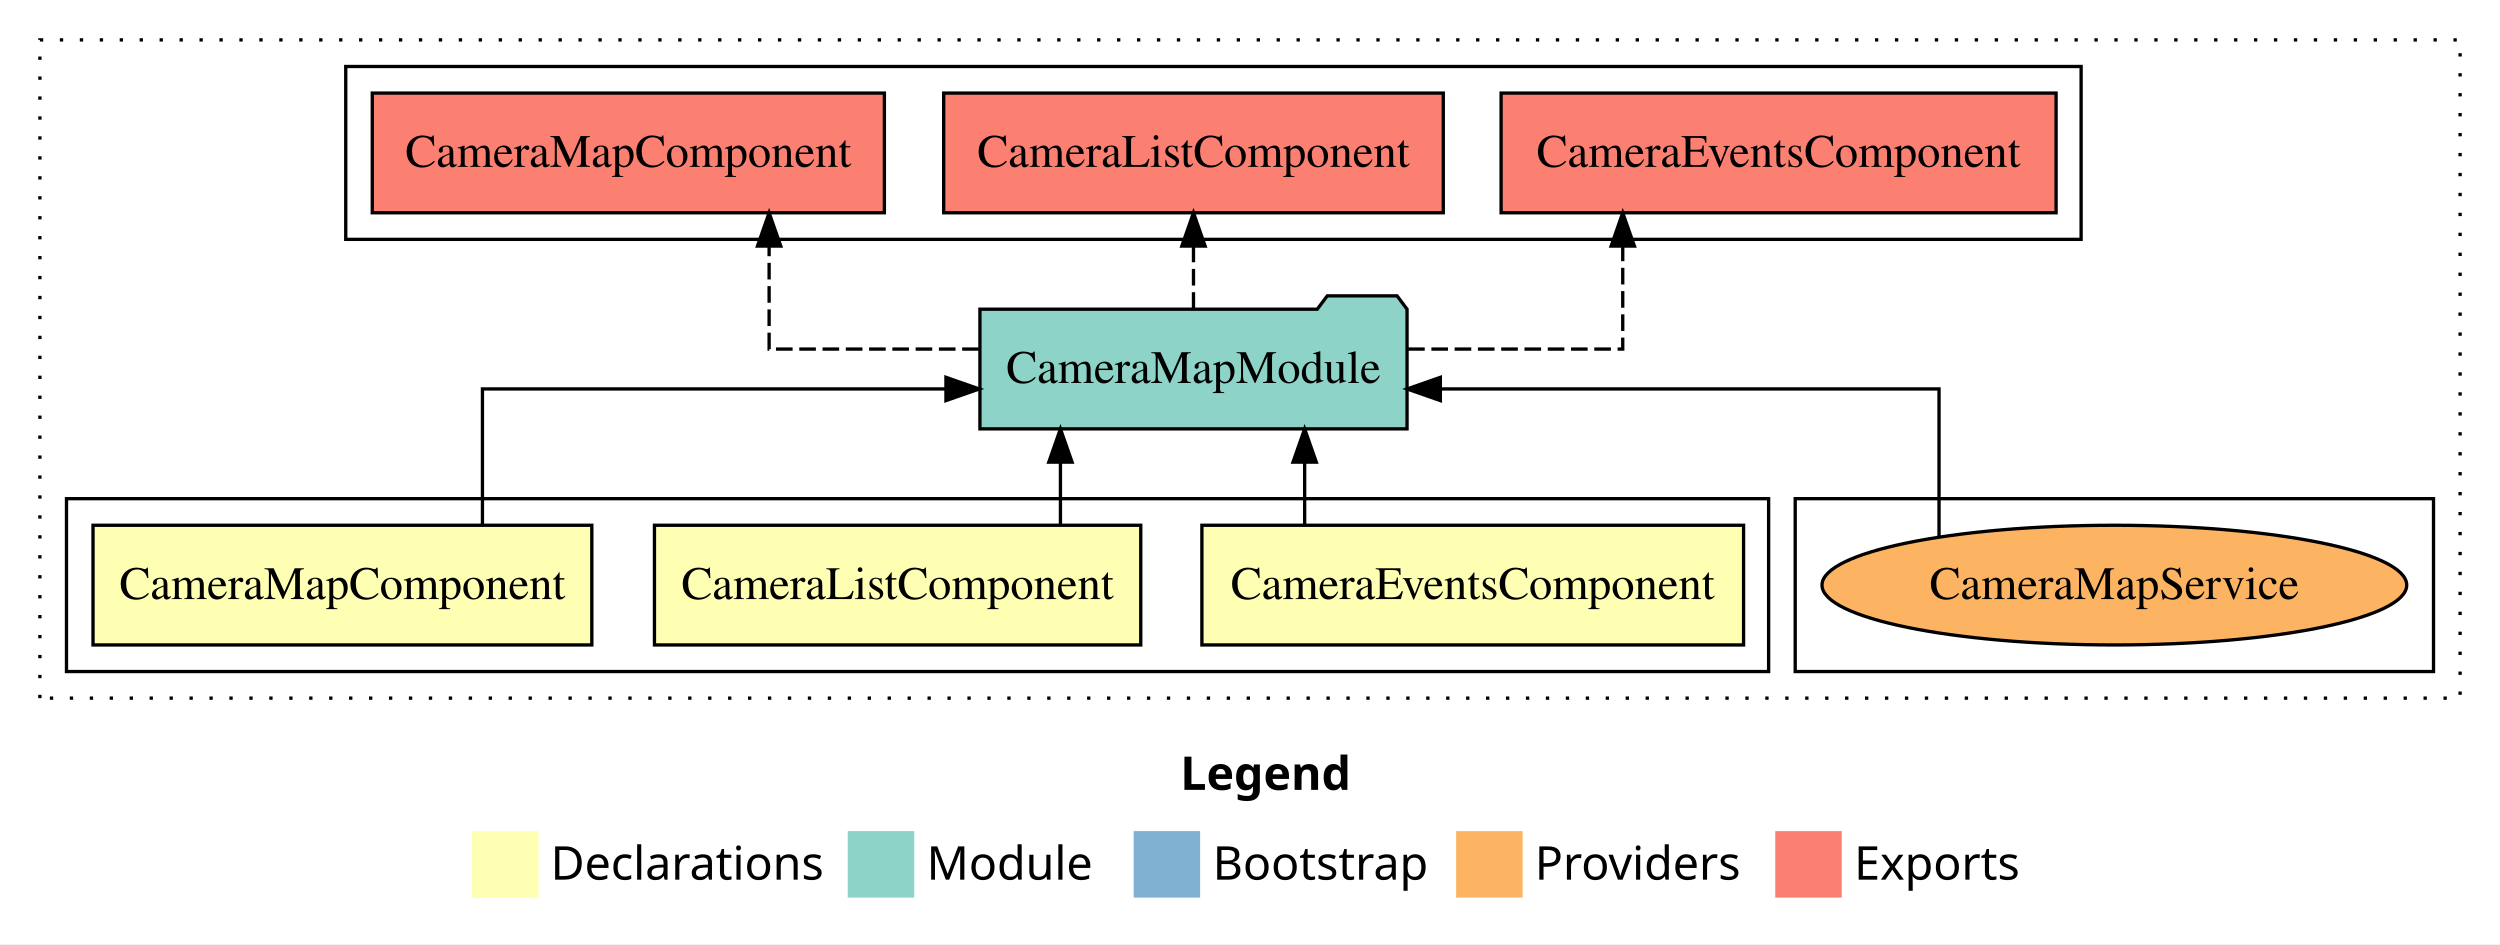
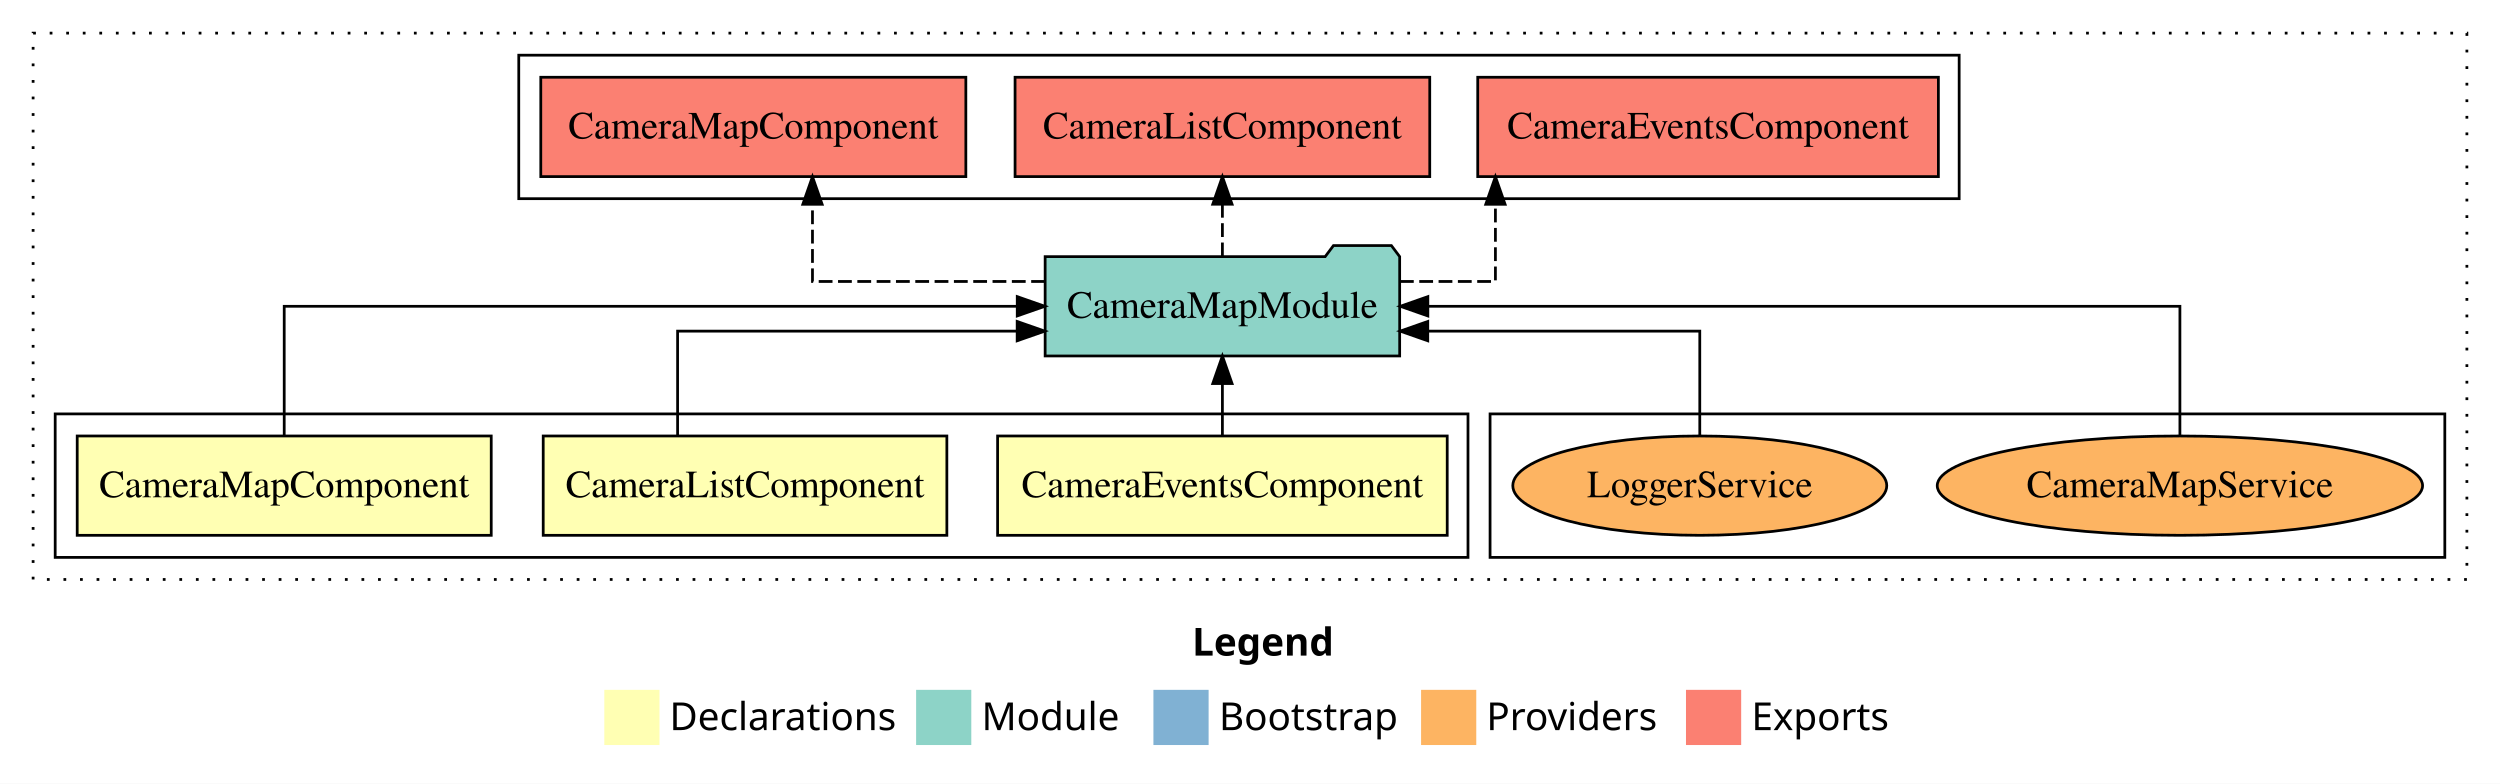
- <svg xmlns="http://www.w3.org/2000/svg" width="752pt" height="284pt" viewBox="0.00 0.00 752.00 284.00">
+ <svg xmlns="http://www.w3.org/2000/svg" width="906pt" height="284pt" viewBox="0.00 0.00 906.00 284.00">
  <g id="graph0" class="graph" transform="scale(1 1) rotate(0) translate(4 280)">
-     <polygon fill="white" stroke="transparent" points="-4,4 -4,-280 748,-280 748,4 -4,4" />
-     <text text-anchor="start" x="351.01" y="-42.4" font-family="sans-serif" font-weight="bold" font-size="14.00">Legend</text>
-     <polygon fill="#ffffb3" stroke="transparent" points="138,-10 138,-30 158,-30 158,-10 138,-10" />
-     <text text-anchor="start" x="161.63" y="-15.4" font-family="sans-serif" font-size="14.00">  Declarations</text>
-     <polygon fill="#8dd3c7" stroke="transparent" points="251,-10 251,-30 271,-30 271,-10 251,-10" />
-     <text text-anchor="start" x="274.73" y="-15.4" font-family="sans-serif" font-size="14.00">  Module</text>
-     <polygon fill="#80b1d3" stroke="transparent" points="337,-10 337,-30 357,-30 357,-10 337,-10" />
-     <text text-anchor="start" x="360.78" y="-15.4" font-family="sans-serif" font-size="14.00">  Bootstrap</text>
-     <polygon fill="#fdb462" stroke="transparent" points="434,-10 434,-30 454,-30 454,-10 434,-10" />
-     <text text-anchor="start" x="457.67" y="-15.4" font-family="sans-serif" font-size="14.00">  Providers</text>
-     <polygon fill="#fb8072" stroke="transparent" points="530,-10 530,-30 550,-30 550,-10 530,-10" />
-     <text text-anchor="start" x="553.73" y="-15.4" font-family="sans-serif" font-size="14.00">  Exports</text>
+     <polygon fill="white" stroke="transparent" points="-4,4 -4,-280 902,-280 902,4 -4,4" />
+     <text text-anchor="start" x="428.01" y="-42.4" font-family="sans-serif" font-weight="bold" font-size="14.00">Legend</text>
+     <polygon fill="#ffffb3" stroke="transparent" points="215,-10 215,-30 235,-30 235,-10 215,-10" />
+     <text text-anchor="start" x="238.63" y="-15.4" font-family="sans-serif" font-size="14.00">  Declarations</text>
+     <polygon fill="#8dd3c7" stroke="transparent" points="328,-10 328,-30 348,-30 348,-10 328,-10" />
+     <text text-anchor="start" x="351.73" y="-15.4" font-family="sans-serif" font-size="14.00">  Module</text>
+     <polygon fill="#80b1d3" stroke="transparent" points="414,-10 414,-30 434,-30 434,-10 414,-10" />
+     <text text-anchor="start" x="437.78" y="-15.4" font-family="sans-serif" font-size="14.00">  Bootstrap</text>
+     <polygon fill="#fdb462" stroke="transparent" points="511,-10 511,-30 531,-30 531,-10 511,-10" />
+     <text text-anchor="start" x="534.67" y="-15.4" font-family="sans-serif" font-size="14.00">  Providers</text>
+     <polygon fill="#fb8072" stroke="transparent" points="607,-10 607,-30 627,-30 627,-10 607,-10" />
+     <text text-anchor="start" x="630.73" y="-15.4" font-family="sans-serif" font-size="14.00">  Exports</text>
    <g id="clust1" class="cluster">
-       <polygon fill="none" stroke="black" stroke-dasharray="1,5" points="8,-70 8,-268 736,-268 736,-70 8,-70" />
+       <polygon fill="none" stroke="black" stroke-dasharray="1,5" points="8,-70 8,-268 890,-268 890,-70 8,-70" />
+     </g>
+     <g id="clust9" class="cluster">
+       <polygon fill="none" stroke="black" points="536,-78 536,-130 882,-130 882,-78 536,-78" />
    </g>
    <g id="clust7" class="cluster">
-       <polygon fill="none" stroke="black" points="100,-208 100,-260 622,-260 622,-208 100,-208" />
-     </g>
-     <g id="clust9" class="cluster">
-       <polygon fill="none" stroke="black" points="536,-78 536,-130 728,-130 728,-78 536,-78" />
+       <polygon fill="none" stroke="black" points="184,-208 184,-260 706,-260 706,-208 184,-208" />
    </g>
    <g id="clust2" class="cluster">
      <polygon fill="none" stroke="black" points="16,-78 16,-130 528,-130 528,-78 16,-78" />
    </g>
    <g id="node1" class="node">
      <polygon fill="#ffffb3" stroke="black" points="520.47,-122 357.53,-122 357.53,-86 520.47,-86 520.47,-122" />
      <text text-anchor="middle" x="439" y="-99.8" font-family="Times,serif" font-size="14.00">CameraEventsComponent</text>
    </g>
    <g id="node4" class="node">
-       <polygon fill="#8dd3c7" stroke="black" points="419.24,-187 416.24,-191 395.24,-191 392.24,-187 290.76,-187 290.76,-151 419.24,-151 419.24,-187" />
-       <text text-anchor="middle" x="355" y="-164.8" font-family="Times,serif" font-size="14.00">CameraMapModule</text>
+       <polygon fill="#8dd3c7" stroke="black" points="503.24,-187 500.24,-191 479.24,-191 476.24,-187 374.76,-187 374.76,-151 503.24,-151 503.24,-187" />
+       <text text-anchor="middle" x="439" y="-164.8" font-family="Times,serif" font-size="14.00">CameraMapModule</text>
    </g>
    <g id="edge1" class="edge">
-       <path fill="none" stroke="black" d="M388.44,-122.11C388.44,-122.11 388.44,-140.99 388.44,-140.99" />
-       <polygon fill="black" stroke="black" points="384.94,-140.99 388.44,-150.99 391.94,-140.99 384.94,-140.99" />
+       <path fill="none" stroke="black" d="M439,-122.11C439,-122.11 439,-140.99 439,-140.99" />
+       <polygon fill="black" stroke="black" points="435.5,-140.99 439,-150.99 442.5,-140.99 435.5,-140.99" />
    </g>
    <g id="node2" class="node">
      <polygon fill="#ffffb3" stroke="black" points="339.14,-122 192.86,-122 192.86,-86 339.14,-86 339.14,-122" />
      <text text-anchor="middle" x="266" y="-99.8" font-family="Times,serif" font-size="14.00">CameraListComponent</text>
    </g>
    <g id="edge2" class="edge">
-       <path fill="none" stroke="black" d="M314.98,-122.11C314.98,-122.11 314.98,-140.99 314.98,-140.99" />
-       <polygon fill="black" stroke="black" points="311.48,-140.99 314.98,-150.99 318.48,-140.99 311.48,-140.99" />
+       <path fill="none" stroke="black" d="M241.56,-122.03C241.56,-138.4 241.56,-160 241.56,-160 241.56,-160 364.62,-160 364.62,-160" />
+       <polygon fill="black" stroke="black" points="364.62,-163.5 374.62,-160 364.62,-156.5 364.62,-163.5" />
    </g>
    <g id="node3" class="node">
      <polygon fill="#ffffb3" stroke="black" points="174.02,-122 23.98,-122 23.98,-86 174.02,-86 174.02,-122" />
      <text text-anchor="middle" x="99" y="-99.8" font-family="Times,serif" font-size="14.00">CameraMapComponent</text>
    </g>
    <g id="edge3" class="edge">
-       <path fill="none" stroke="black" d="M141.12,-122.02C141.12,-139.37 141.12,-163 141.12,-163 141.12,-163 280.54,-163 280.54,-163" />
-       <polygon fill="black" stroke="black" points="280.54,-166.5 290.54,-163 280.54,-159.5 280.54,-166.5" />
+       <path fill="none" stroke="black" d="M99,-122.11C99,-141.34 99,-169 99,-169 99,-169 364.65,-169 364.65,-169" />
+       <polygon fill="black" stroke="black" points="364.65,-172.5 374.65,-169 364.65,-165.5 364.65,-172.5" />
    </g>
    <g id="node5" class="node">
-       <polygon fill="#fb8072" stroke="black" points="614.47,-252 447.53,-252 447.53,-216 614.47,-216 614.47,-252" />
-       <text text-anchor="middle" x="531" y="-229.8" font-family="Times,serif" font-size="14.00">CameraEventsComponent </text>
+       <polygon fill="#fb8072" stroke="black" points="698.47,-252 531.53,-252 531.53,-216 698.47,-216 698.47,-252" />
+       <text text-anchor="middle" x="615" y="-229.8" font-family="Times,serif" font-size="14.00">CameraEventsComponent </text>
    </g>
    <g id="edge4" class="edge">
-       <path fill="none" stroke="black" stroke-dasharray="5,2" d="M419.56,-175C451.84,-175 484.12,-175 484.12,-175 484.12,-175 484.12,-205.98 484.12,-205.98" />
-       <polygon fill="black" stroke="black" points="480.63,-205.98 484.12,-215.98 487.63,-205.98 480.63,-205.98" />
+       <path fill="none" stroke="black" stroke-dasharray="5,2" d="M503.34,-178C522.24,-178 537.94,-178 537.94,-178 537.94,-178 537.94,-205.97 537.94,-205.97" />
+       <polygon fill="black" stroke="black" points="534.44,-205.97 537.94,-215.97 541.44,-205.97 534.44,-205.97" />
    </g>
    <g id="node6" class="node">
-       <polygon fill="#fb8072" stroke="black" points="430.14,-252 279.86,-252 279.86,-216 430.14,-216 430.14,-252" />
-       <text text-anchor="middle" x="355" y="-229.8" font-family="Times,serif" font-size="14.00">CameraListComponent </text>
+       <polygon fill="#fb8072" stroke="black" points="514.14,-252 363.86,-252 363.86,-216 514.14,-216 514.14,-252" />
+       <text text-anchor="middle" x="439" y="-229.8" font-family="Times,serif" font-size="14.00">CameraListComponent </text>
    </g>
    <g id="edge5" class="edge">
-       <path fill="none" stroke="black" stroke-dasharray="5,2" d="M355,-187.11C355,-187.11 355,-205.99 355,-205.99" />
-       <polygon fill="black" stroke="black" points="351.5,-205.99 355,-215.99 358.5,-205.99 351.5,-205.99" />
+       <path fill="none" stroke="black" stroke-dasharray="5,2" d="M439,-187.11C439,-187.11 439,-205.99 439,-205.99" />
+       <polygon fill="black" stroke="black" points="435.5,-205.99 439,-215.99 442.5,-205.99 435.5,-205.99" />
    </g>
    <g id="node7" class="node">
-       <polygon fill="#fb8072" stroke="black" points="262.02,-252 107.98,-252 107.98,-216 262.02,-216 262.02,-252" />
-       <text text-anchor="middle" x="185" y="-229.8" font-family="Times,serif" font-size="14.00">CameraMapComponent </text>
+       <polygon fill="#fb8072" stroke="black" points="346.02,-252 191.98,-252 191.98,-216 346.02,-216 346.02,-252" />
+       <text text-anchor="middle" x="269" y="-229.8" font-family="Times,serif" font-size="14.00">CameraMapComponent </text>
    </g>
    <g id="edge6" class="edge">
-       <path fill="none" stroke="black" stroke-dasharray="5,2" d="M290.42,-175C258.76,-175 227.35,-175 227.35,-175 227.35,-175 227.35,-205.98 227.35,-205.98" />
-       <polygon fill="black" stroke="black" points="223.85,-205.98 227.35,-215.98 230.85,-205.98 223.85,-205.98" />
+       <path fill="none" stroke="black" stroke-dasharray="5,2" d="M374.7,-178C334.55,-178 290.44,-178 290.44,-178 290.44,-178 290.44,-205.97 290.44,-205.97" />
+       <polygon fill="black" stroke="black" points="286.94,-205.97 290.44,-215.97 293.94,-205.97 286.94,-205.97" />
    </g>
    <g id="node8" class="node">
-       <ellipse fill="#fdb462" stroke="black" cx="632" cy="-104" rx="87.94" ry="18" />
-       <text text-anchor="middle" x="632" y="-99.8" font-family="Times,serif" font-size="14.00">CameraMapService</text>
+       <ellipse fill="#fdb462" stroke="black" cx="786" cy="-104" rx="87.94" ry="18" />
+       <text text-anchor="middle" x="786" y="-99.8" font-family="Times,serif" font-size="14.00">CameraMapService</text>
    </g>
    <g id="edge7" class="edge">
-       <path fill="none" stroke="black" d="M579.26,-118.58C579.26,-136.06 579.26,-163 579.26,-163 579.26,-163 429.26,-163 429.26,-163" />
-       <polygon fill="black" stroke="black" points="429.26,-159.5 419.26,-163 429.26,-166.5 429.26,-159.5" />
+       <path fill="none" stroke="black" d="M786,-122.11C786,-141.34 786,-169 786,-169 786,-169 513.45,-169 513.45,-169" />
+       <polygon fill="black" stroke="black" points="513.45,-165.5 503.45,-169 513.45,-172.5 513.45,-165.5" />
+     </g>
+     <g id="node9" class="node">
+       <ellipse fill="#fdb462" stroke="black" cx="612" cy="-104" rx="67.76" ry="18" />
+       <text text-anchor="middle" x="612" y="-99.8" font-family="Times,serif" font-size="14.00">LoggerService</text>
+     </g>
+     <g id="edge8" class="edge">
+       <path fill="none" stroke="black" d="M612,-122.03C612,-138.4 612,-160 612,-160 612,-160 513.42,-160 513.42,-160" />
+       <polygon fill="black" stroke="black" points="513.42,-156.5 503.42,-160 513.42,-163.5 513.42,-156.5" />
    </g>
  </g>
</svg>
